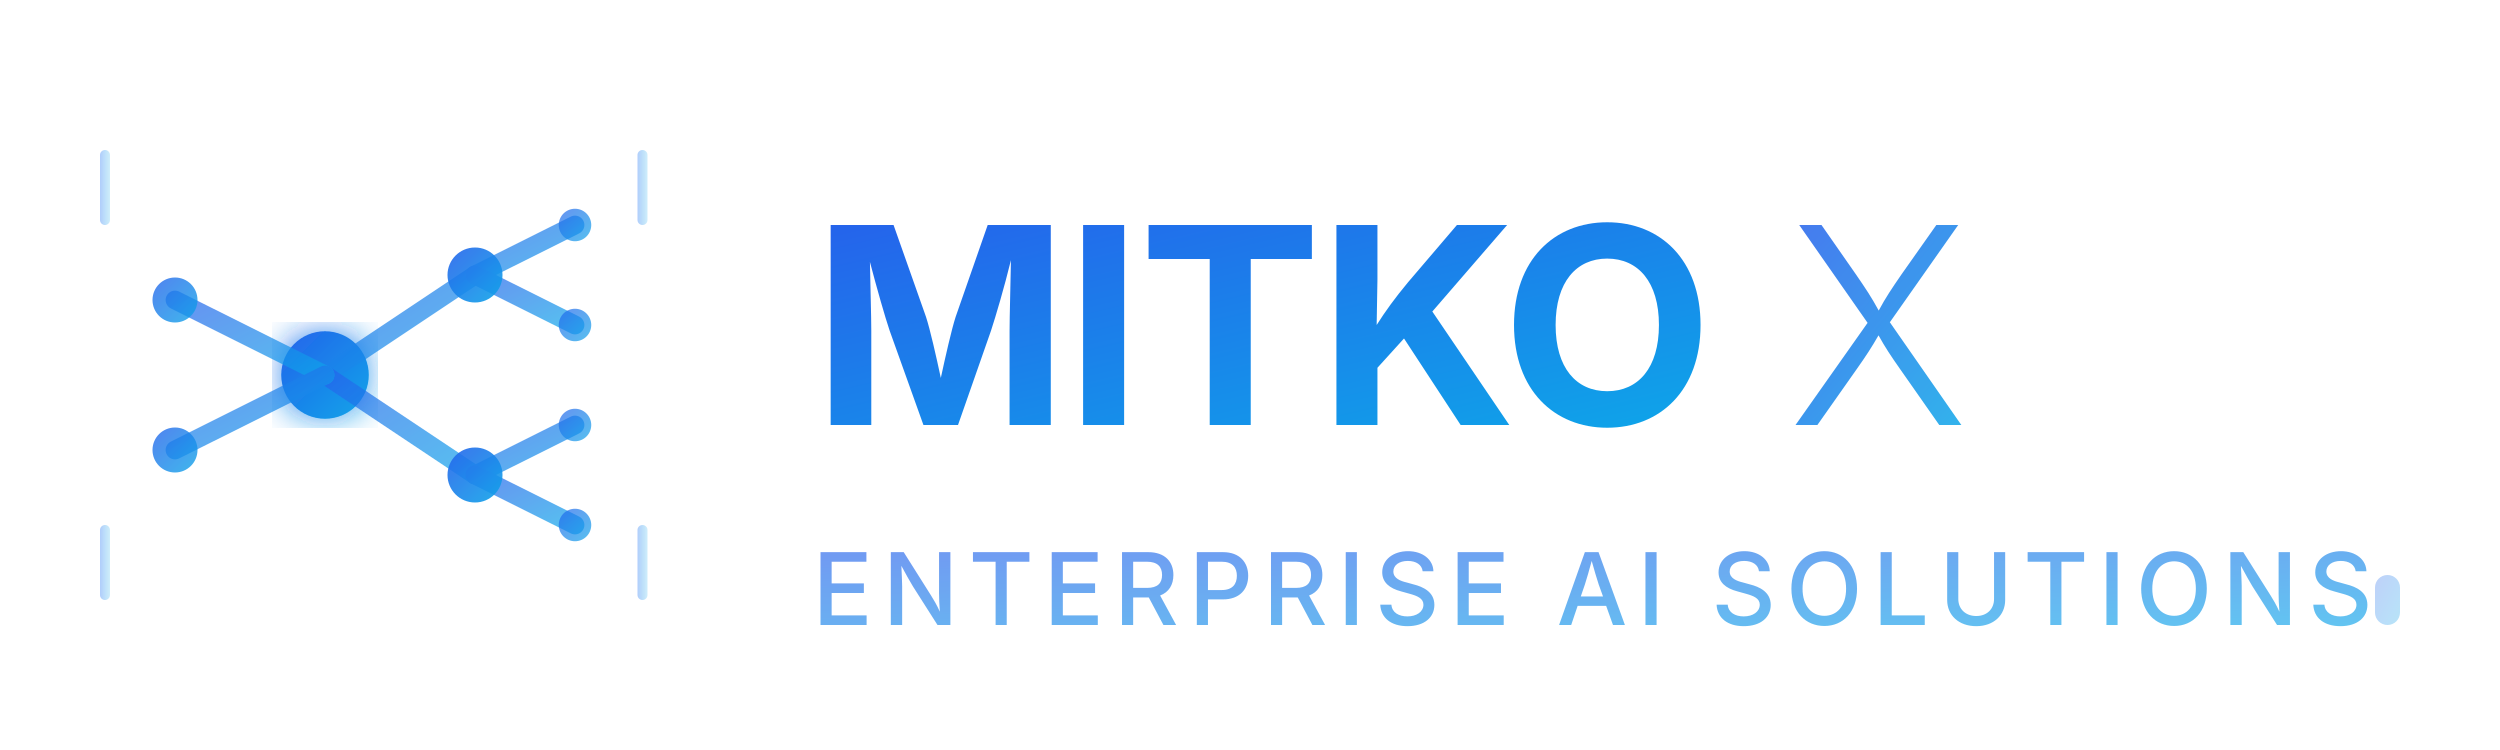
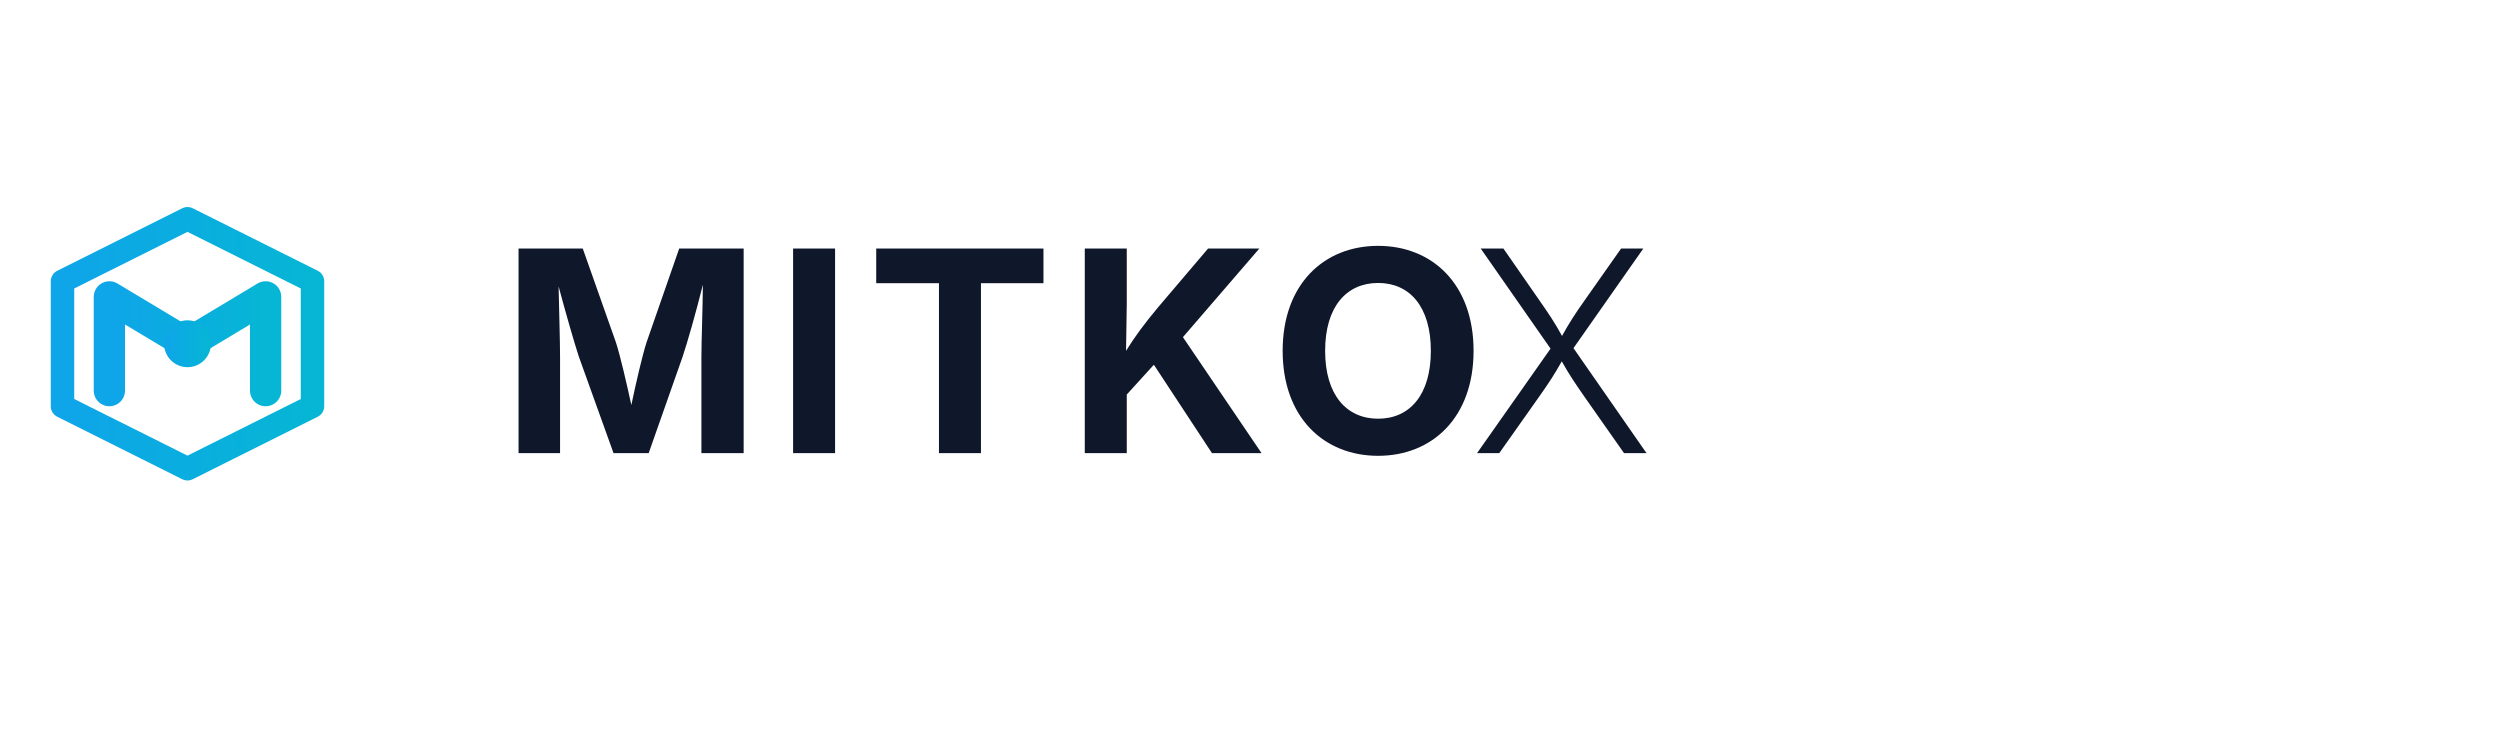
- <svg xmlns="http://www.w3.org/2000/svg" width="200" height="60" viewBox="0 0 200 60">
+ <svg xmlns="http://www.w3.org/2000/svg" width="160" height="48" viewBox="0 0 160 48">
  <defs>
-     <linearGradient id="logoGradient" x1="0%" y1="0%" x2="100%" y2="100%">
-       <stop offset="0%" style="stop-color:#2563eb;stop-opacity:1" />
-       <stop offset="100%" style="stop-color:#0ea5e9;stop-opacity:1" />
+     <linearGradient id="logoGradientLight" x1="0%" y1="0%" x2="100%" y2="0%">
+       <stop offset="0%" style="stop-color:#0ea5e9;stop-opacity:1" />
+       <stop offset="100%" style="stop-color:#06b6d4;stop-opacity:1" />
    </linearGradient>
-     <linearGradient id="accentGradient" x1="0%" y1="0%" x2="100%" y2="0%">
-       <stop offset="0%" style="stop-color:#3b82f6;stop-opacity:0.8" />
-       <stop offset="100%" style="stop-color:#0ea5e9;stop-opacity:0.4" />
+     <linearGradient id="logoGradientDark" x1="0%" y1="0%" x2="100%" y2="0%">
+       <stop offset="0%" style="stop-color:#38bdf8;stop-opacity:1" />
+       <stop offset="100%" style="stop-color:#22d3ee;stop-opacity:1" />
    </linearGradient>
-     <filter id="glow">
-       <feGaussianBlur stdDeviation="1.5" result="coloredBlur" />
-       <feMerge>
-         <feMergeNode in="coloredBlur" />
-         <feMergeNode in="SourceGraphic" />
-       </feMerge>
-     </filter>
  </defs>
-   <g transform="translate(8, 12)">
-     <circle cx="18" cy="18" r="3.5" fill="url(#logoGradient)" filter="url(#glow)" />
-     <g stroke="url(#logoGradient)" stroke-width="1.5" fill="none" opacity="0.7">
-       <line x1="18" y1="18" x2="30" y2="10" stroke-linecap="round" />
-       <line x1="18" y1="18" x2="30" y2="26" stroke-linecap="round" />
-       <line x1="18" y1="18" x2="6" y2="12" stroke-linecap="round" />
-       <line x1="18" y1="18" x2="6" y2="24" stroke-linecap="round" />
-       <line x1="30" y1="10" x2="38" y2="6" stroke-linecap="round" />
-       <line x1="30" y1="10" x2="38" y2="14" stroke-linecap="round" />
-       <line x1="30" y1="26" x2="38" y2="22" stroke-linecap="round" />
-       <line x1="30" y1="26" x2="38" y2="30" stroke-linecap="round" />
-     </g>
-     <circle cx="30" cy="10" r="2.2" fill="url(#logoGradient)" opacity="0.9" />
-     <circle cx="30" cy="26" r="2.2" fill="url(#logoGradient)" opacity="0.9" />
-     <circle cx="6" cy="12" r="1.8" fill="url(#logoGradient)" opacity="0.8" />
-     <circle cx="6" cy="24" r="1.8" fill="url(#logoGradient)" opacity="0.8" />
-     <circle cx="38" cy="6" r="1.3" fill="url(#logoGradient)" opacity="0.7" />
-     <circle cx="38" cy="14" r="1.3" fill="url(#logoGradient)" opacity="0.7" />
-     <circle cx="38" cy="22" r="1.3" fill="url(#logoGradient)" opacity="0.7" />
-     <circle cx="38" cy="30" r="1.3" fill="url(#logoGradient)" opacity="0.7" />
-     <rect x="0" y="0" width="0.8" height="6" fill="url(#accentGradient)" opacity="0.5" rx="0.4" />
-     <rect x="0" y="30" width="0.8" height="6" fill="url(#accentGradient)" opacity="0.5" rx="0.4" />
-     <rect x="43" y="0" width="0.8" height="6" fill="url(#accentGradient)" opacity="0.5" rx="0.4" />
-     <rect x="43" y="30" width="0.8" height="6" fill="url(#accentGradient)" opacity="0.5" rx="0.4" />
+   <g transform="translate(0, 10)">
+     <path d="M 12 4 L 20 8 L 20 16 L 12 20 L 4 16 L 4 8 Z" stroke="url(#logoGradientLight)" stroke-width="1.5" fill="none" class="logo-frame-light" stroke-linecap="round" stroke-linejoin="round" />
+     <path d="M 12 4 L 20 8 L 20 16 L 12 20 L 4 16 L 4 8 Z" stroke="url(#logoGradientDark)" stroke-width="1.5" fill="none" class="logo-frame-dark" stroke-linecap="round" stroke-linejoin="round" style="display: none;" />
+     <path d="M 7 15 L 7 9 L 12 12 L 17 9 L 17 15" stroke="url(#logoGradientLight)" class="logo-icon-light" stroke-width="2" fill="none" stroke-linecap="round" stroke-linejoin="round" />
+     <path d="M 7 15 L 7 9 L 12 12 L 17 9 L 17 15" stroke="url(#logoGradientDark)" class="logo-icon-dark" stroke-width="2" fill="none" stroke-linecap="round" stroke-linejoin="round" style="display: none;" />
+     <circle cx="12" cy="12" r="1.5" fill="url(#logoGradientLight)" class="logo-dot-light" />
+     <circle cx="12" cy="12" r="1.5" fill="url(#logoGradientDark)" class="logo-dot-dark" style="display: none;" />
  </g>
-   <g transform="translate(65, 12)">
-     <text x="0" y="22" font-family="Inter, Arial, sans-serif" font-size="22" font-weight="700" fill="url(#logoGradient)" letter-spacing="-0.3px">
+   <g transform="translate(32, 13)">
+     <text x="0" y="16" font-family="'Inter', -apple-system, system-ui, sans-serif" font-size="18" font-weight="700" letter-spacing="0.8px" class="logo-text">
      MITKO
    </text>
-     <text x="78" y="22" font-family="Inter, Arial, sans-serif" font-size="22" font-weight="300" fill="url(#logoGradient)" opacity="0.85">
+     <text x="62" y="16" font-family="'Inter', -apple-system, system-ui, sans-serif" font-size="18" font-weight="300" letter-spacing="0.5px" class="logo-text-x">
      X
    </text>
-     <text x="0" y="38" font-family="Inter, Arial, sans-serif" font-size="8" font-weight="500" fill="url(#logoGradient)" opacity="0.65" letter-spacing="0.8px">
-       ENTERPRISE AI SOLUTIONS
-     </text>
  </g>
-   <line x1="65" y1="48" x2="190" y2="48" stroke="url(#accentGradient)" stroke-width="0.8" opacity="0.4" stroke-linecap="round" />
-   <rect x="190" y="46" width="2" height="4" fill="url(#logoGradient)" opacity="0.3" rx="1" />
+   <style>
+     /* Light theme (default) */
+     .logo-text, .logo-text-x {
+       fill: #0f172a;
+     }
+     .logo-frame-light, .logo-icon-light, .logo-dot-light {
+       display: block;
+     }
+     .logo-frame-dark, .logo-icon-dark, .logo-dot-dark {
+       display: none;
+     }
+ 
+     /* Dark theme - brighter, more visible */
+     [data-theme="dark"] .logo-text,
+     [data-theme="dark"] .logo-text-x {
+       fill: #f1f5f9;
+     }
+     [data-theme="dark"] .logo-frame-light,
+     [data-theme="dark"] .logo-icon-light,
+     [data-theme="dark"] .logo-dot-light {
+       display: none;
+     }
+     [data-theme="dark"] .logo-frame-dark,
+     [data-theme="dark"] .logo-icon-dark,
+     [data-theme="dark"] .logo-dot-dark {
+       display: block;
+     }
+ 
+     /* Hover effect */
+     .logo-text, .logo-text-x {
+       transition: opacity 0.3s ease;
+     }
+   </style>
</svg>
